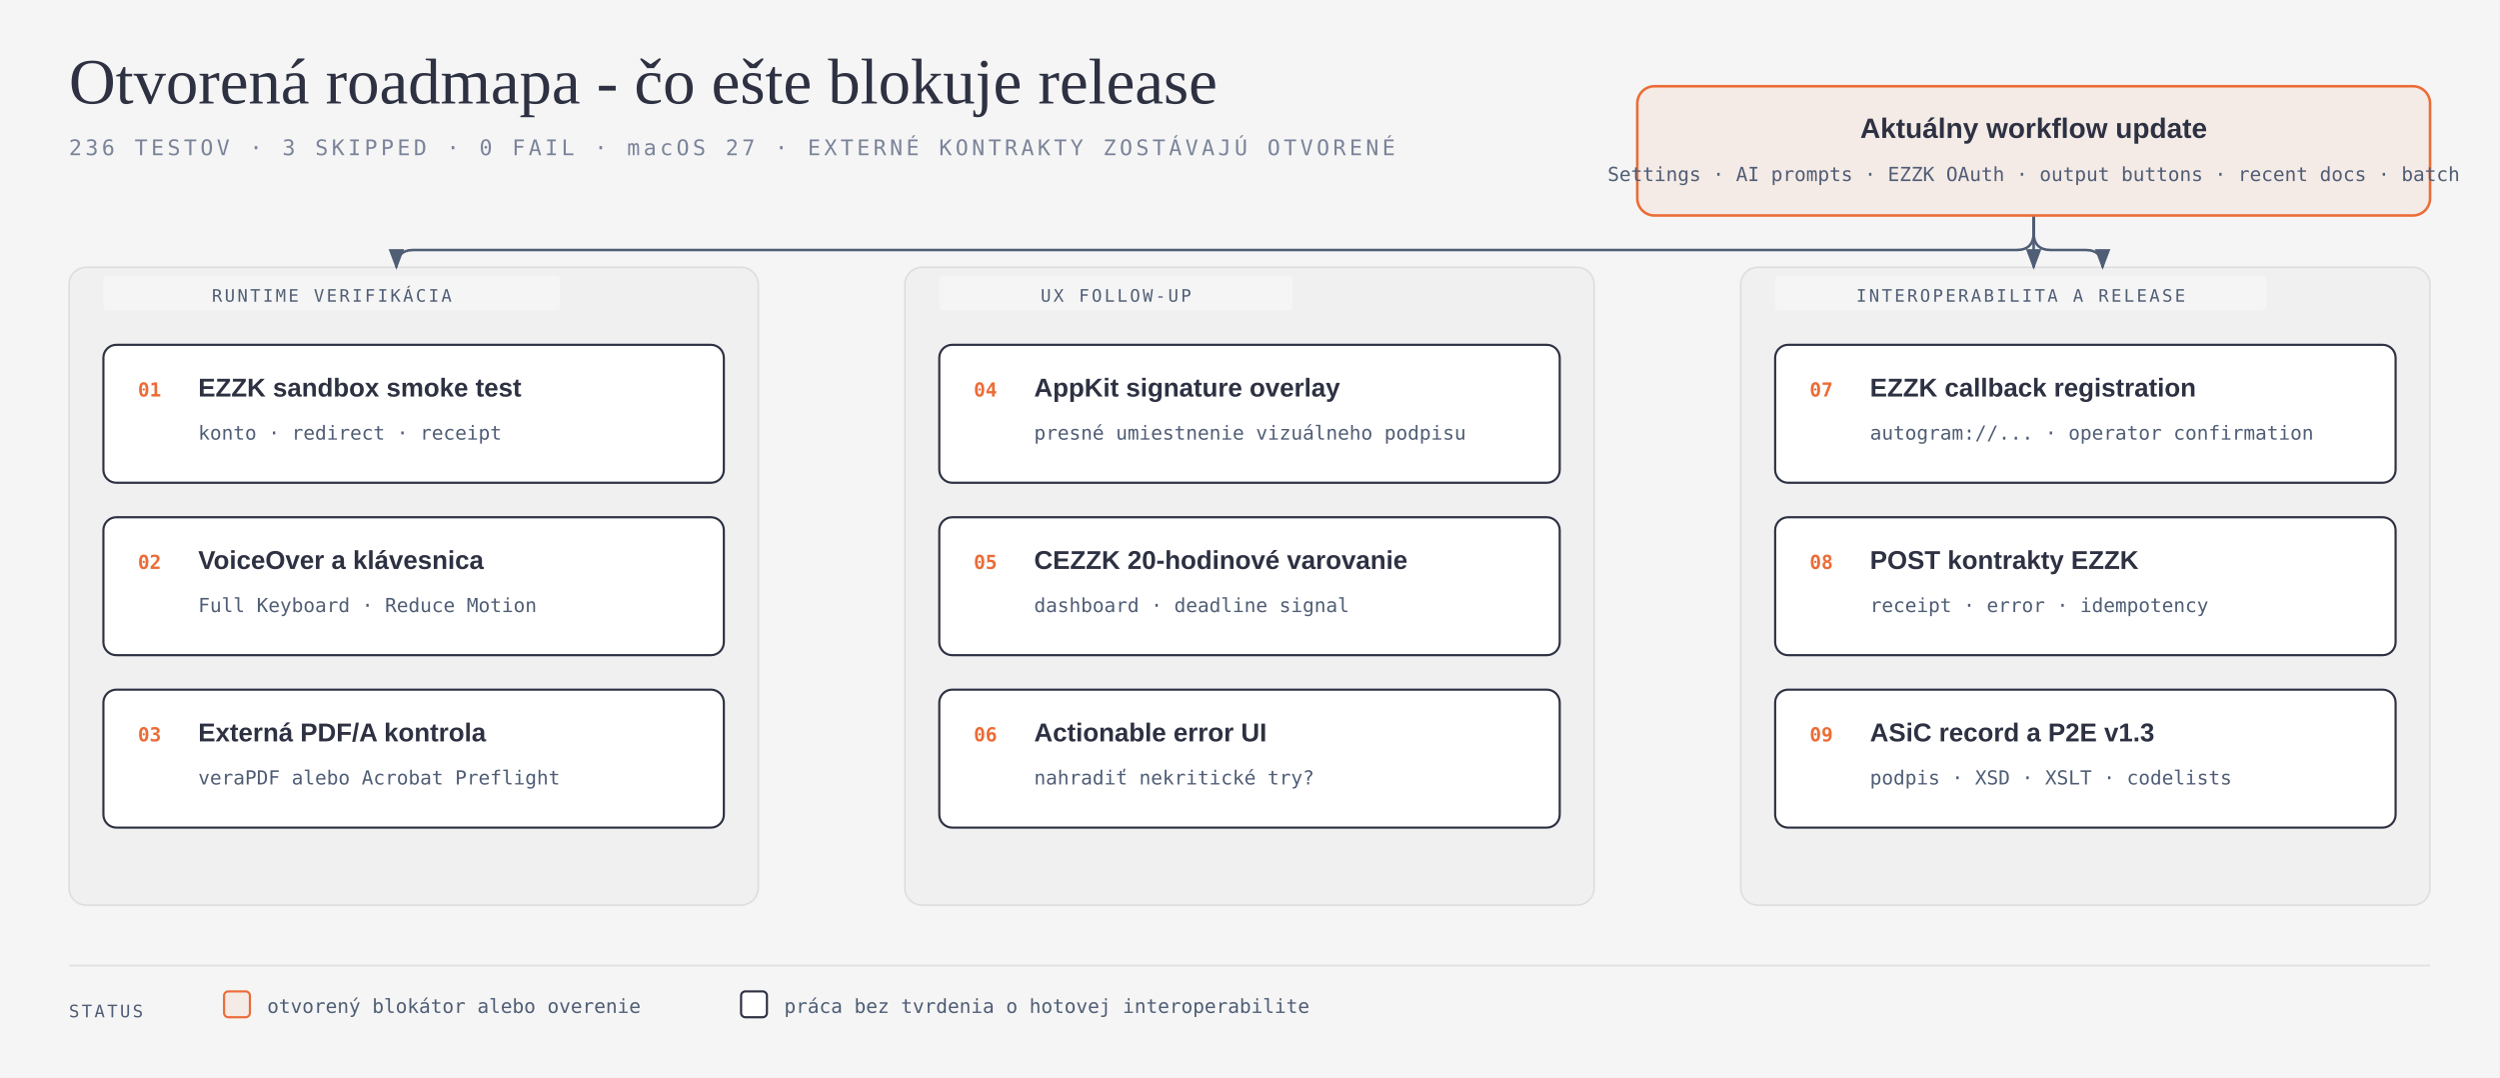
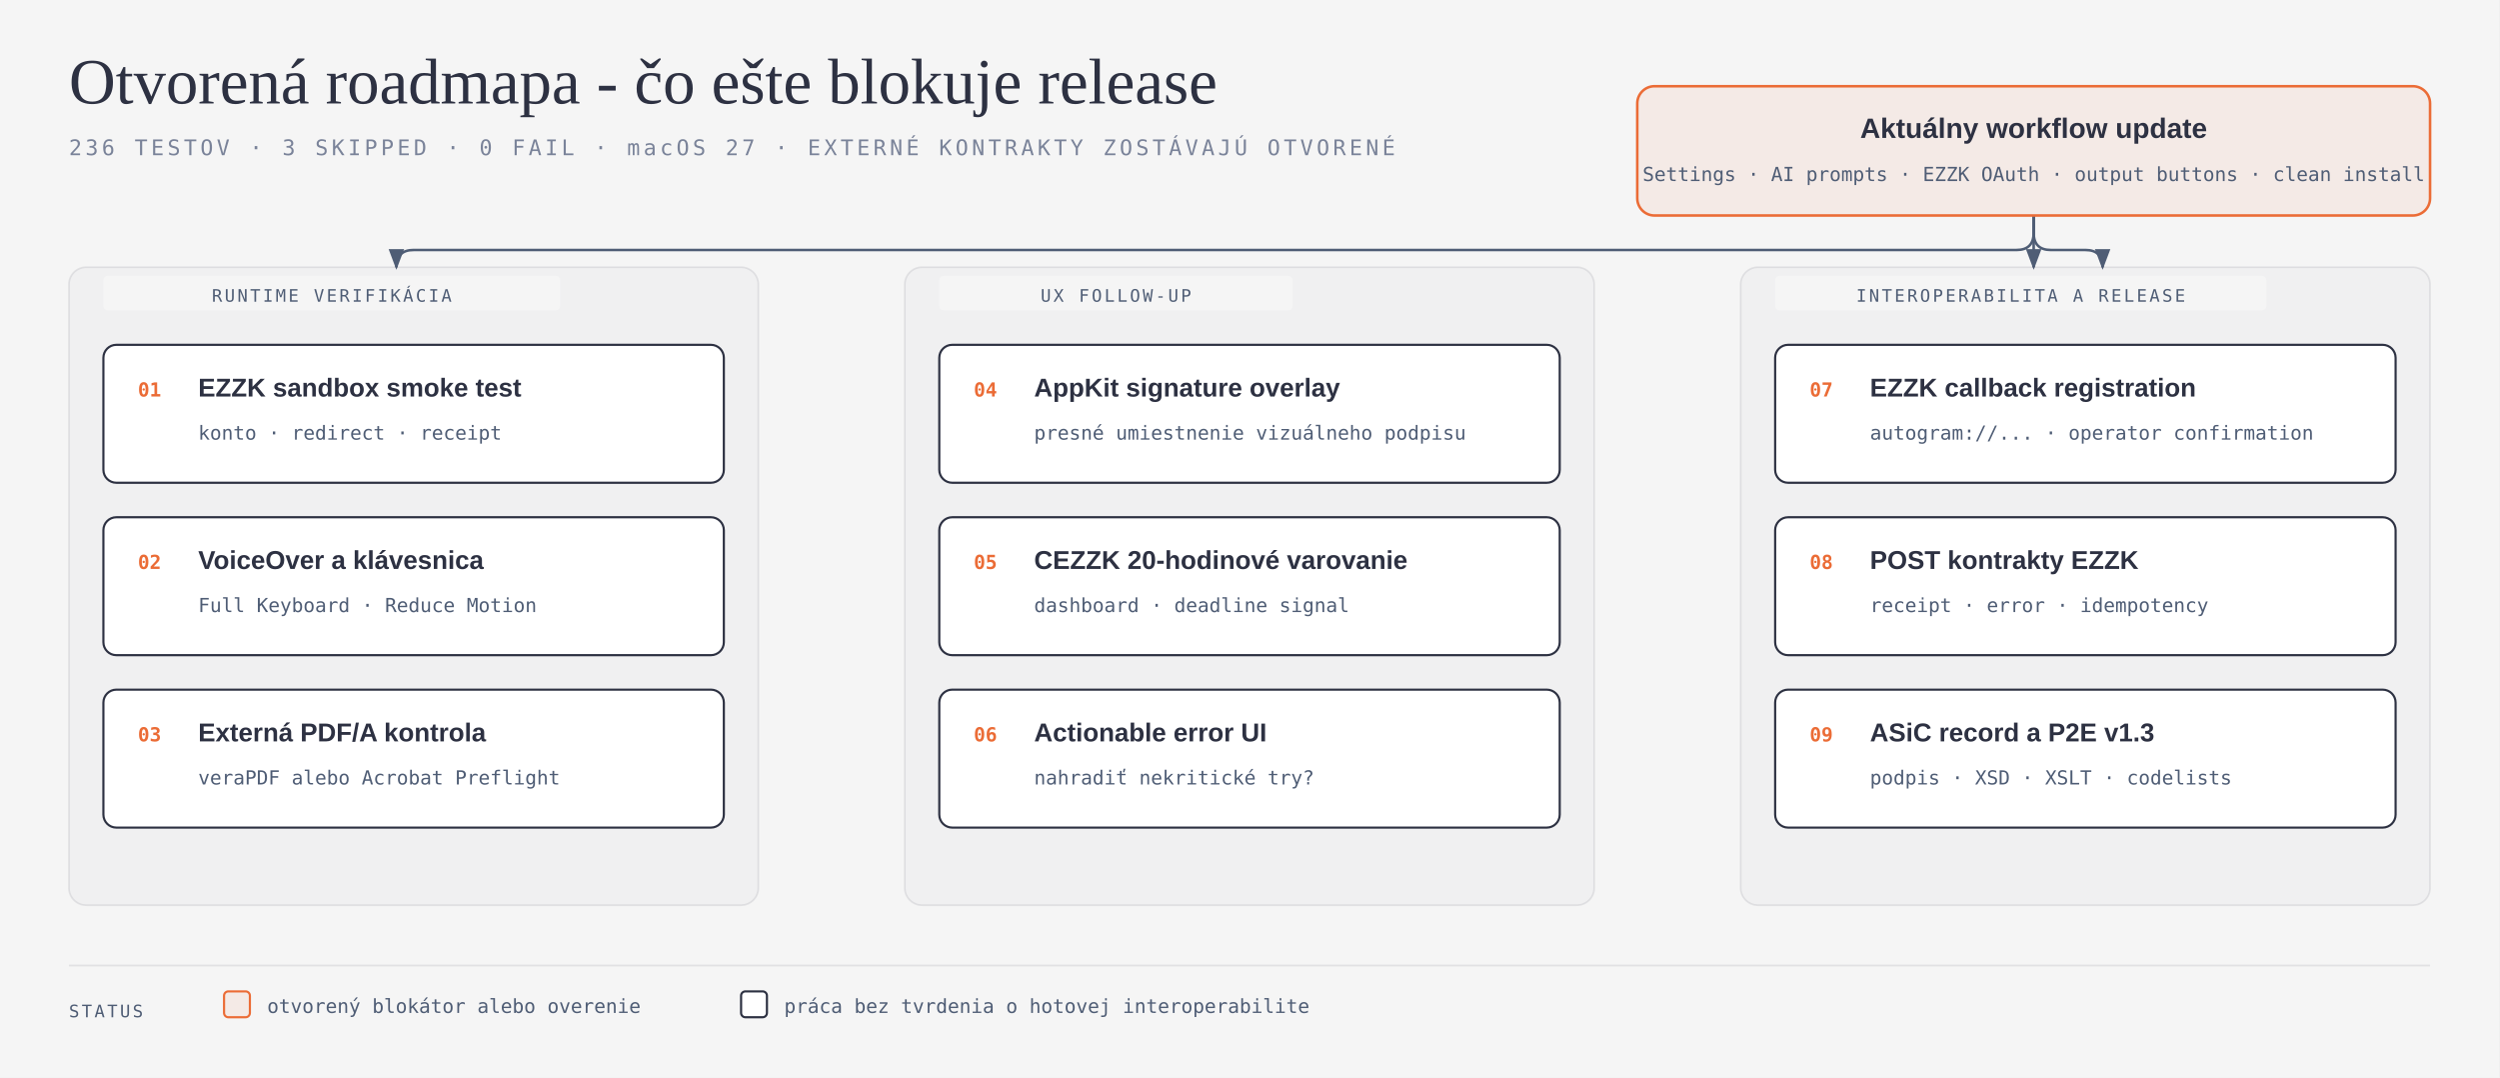
<svg xmlns="http://www.w3.org/2000/svg" width="1160" height="500" viewBox="0 0 1160 500" role="img" aria-labelledby="roadmap-open-work-title roadmap-open-work-desc">
  <defs>
    <marker id="roadmap-open-work-arrow" markerWidth="8" markerHeight="6" refX="7" refY="3" orient="auto">
      <polygon points="0 0, 8 3, 0 6" fill="#4f5d75" />
    </marker>
    <marker id="roadmap-open-work-arrow-accent" markerWidth="8" markerHeight="6" refX="7" refY="3" orient="auto">
      <polygon points="0 0, 8 3, 0 6" fill="#eb6c36" />
    </marker>
  </defs>
  <rect width="1160" height="500" fill="#f5f5f5" />
  <text x="32" y="48" font-family="Georgia, 'Times New Roman', serif" font-size="30" fill="#2d3142">Otvorená roadmapa - čo ešte blokuje release</text>
  <text x="32" y="72" font-family="ui-monospace, 'SF Mono', Menlo, monospace" font-size="10" letter-spacing="1.6" fill="#7a8399">236 TESTOV · 3 SKIPPED · 0 FAIL · macOS 27 · EXTERNÉ KONTRAKTY ZOSTÁVAJÚ OTVORENÉ</text>
  <path d="M944,100 V108 Q944,116 936,116 H192 Q184,116 184,124" fill="none" stroke="#4f5d75" stroke-width="1.2" marker-end="url(#roadmap-open-work-arrow)" />
  <path d="M944,100 V124" fill="none" stroke="#4f5d75" stroke-width="1.2" marker-end="url(#roadmap-open-work-arrow)" />
  <path d="M944,100 V108 Q944,116 952,116 H968 Q976,116 976,124" fill="none" stroke="#4f5d75" stroke-width="1.2" marker-end="url(#roadmap-open-work-arrow)" />
  <rect x="760" y="40" width="368" height="60" rx="8" fill="rgba(235,108,54,0.08)" stroke="#eb6c36" stroke-width="1.2" />
  <text x="944" y="64" text-anchor="middle" font-family="-apple-system, 'Helvetica Neue', Arial, sans-serif" font-size="13" font-weight="600" fill="#2d3142">Aktuálny workflow update</text>
-   <text x="944" y="84" text-anchor="middle" font-family="ui-monospace, 'SF Mono', Menlo, monospace" font-size="9" fill="#4f5d75">Settings · AI prompts · EZZK OAuth · output buttons · recent docs · batch</text>
+   <text x="944" y="84" text-anchor="middle" font-family="ui-monospace, 'SF Mono', Menlo, monospace" font-size="9" fill="#4f5d75">Settings · AI prompts · EZZK OAuth · output buttons · clean install</text>
  <rect x="32" y="124" width="320" height="296" rx="8" fill="rgba(45,49,66,0.02)" stroke="rgba(45,49,66,0.10)" stroke-width="0.8" />
  <rect x="420" y="124" width="320" height="296" rx="8" fill="rgba(45,49,66,0.02)" stroke="rgba(45,49,66,0.10)" stroke-width="0.8" />
  <rect x="808" y="124" width="320" height="296" rx="8" fill="rgba(45,49,66,0.02)" stroke="rgba(45,49,66,0.10)" stroke-width="0.8" />
  <rect x="48" y="128" width="212" height="16" rx="2" fill="#f5f5f5" />
  <text x="154" y="140" text-anchor="middle" fill="#4f5d75" font-size="8" font-family="ui-monospace, 'SF Mono', Menlo, monospace" letter-spacing="1.1">RUNTIME VERIFIKÁCIA</text>
  <rect x="436" y="128" width="164" height="16" rx="2" fill="#f5f5f5" />
  <text x="518" y="140" text-anchor="middle" fill="#4f5d75" font-size="8" font-family="ui-monospace, 'SF Mono', Menlo, monospace" letter-spacing="1.1">UX FOLLOW-UP</text>
  <rect x="824" y="128" width="228" height="16" rx="2" fill="#f5f5f5" />
  <text x="938" y="140" text-anchor="middle" fill="#4f5d75" font-size="8" font-family="ui-monospace, 'SF Mono', Menlo, monospace" letter-spacing="1.1">INTEROPERABILITA A RELEASE</text>
  <g font-family="-apple-system, 'Helvetica Neue', Arial, sans-serif">
    <rect x="48" y="160" width="288" height="64" rx="6" fill="#ffffff" stroke="#2d3142" stroke-width="1" />
    <text x="64" y="184" fill="#eb6c36" font-size="9" font-family="ui-monospace, 'SF Mono', Menlo, monospace" font-weight="600">01</text>
    <text x="92" y="184" fill="#2d3142" font-size="12" font-weight="600">EZZK sandbox smoke test</text>
    <text x="92" y="204" fill="#4f5d75" font-size="9" font-family="ui-monospace, 'SF Mono', Menlo, monospace">konto · redirect · receipt</text>
    <rect x="48" y="240" width="288" height="64" rx="6" fill="#ffffff" stroke="#2d3142" stroke-width="1" />
    <text x="64" y="264" fill="#eb6c36" font-size="9" font-family="ui-monospace, 'SF Mono', Menlo, monospace" font-weight="600">02</text>
    <text x="92" y="264" fill="#2d3142" font-size="12" font-weight="600">VoiceOver a klávesnica</text>
    <text x="92" y="284" fill="#4f5d75" font-size="9" font-family="ui-monospace, 'SF Mono', Menlo, monospace">Full Keyboard · Reduce Motion</text>
    <rect x="48" y="320" width="288" height="64" rx="6" fill="#ffffff" stroke="#2d3142" stroke-width="1" />
    <text x="64" y="344" fill="#eb6c36" font-size="9" font-family="ui-monospace, 'SF Mono', Menlo, monospace" font-weight="600">03</text>
    <text x="92" y="344" fill="#2d3142" font-size="12" font-weight="600">Externá PDF/A kontrola</text>
    <text x="92" y="364" fill="#4f5d75" font-size="9" font-family="ui-monospace, 'SF Mono', Menlo, monospace">veraPDF alebo Acrobat Preflight</text>
    <rect x="436" y="160" width="288" height="64" rx="6" fill="#ffffff" stroke="#2d3142" stroke-width="1" />
    <text x="452" y="184" fill="#eb6c36" font-size="9" font-family="ui-monospace, 'SF Mono', Menlo, monospace" font-weight="600">04</text>
    <text x="480" y="184" fill="#2d3142" font-size="12" font-weight="600">AppKit signature overlay</text>
    <text x="480" y="204" fill="#4f5d75" font-size="9" font-family="ui-monospace, 'SF Mono', Menlo, monospace">presné umiestnenie vizuálneho podpisu</text>
    <rect x="436" y="240" width="288" height="64" rx="6" fill="#ffffff" stroke="#2d3142" stroke-width="1" />
    <text x="452" y="264" fill="#eb6c36" font-size="9" font-family="ui-monospace, 'SF Mono', Menlo, monospace" font-weight="600">05</text>
    <text x="480" y="264" fill="#2d3142" font-size="12" font-weight="600">CEZZK 20-hodinové varovanie</text>
    <text x="480" y="284" fill="#4f5d75" font-size="9" font-family="ui-monospace, 'SF Mono', Menlo, monospace">dashboard · deadline signal</text>
    <rect x="436" y="320" width="288" height="64" rx="6" fill="#ffffff" stroke="#2d3142" stroke-width="1" />
    <text x="452" y="344" fill="#eb6c36" font-size="9" font-family="ui-monospace, 'SF Mono', Menlo, monospace" font-weight="600">06</text>
    <text x="480" y="344" fill="#2d3142" font-size="12" font-weight="600">Actionable error UI</text>
    <text x="480" y="364" fill="#4f5d75" font-size="9" font-family="ui-monospace, 'SF Mono', Menlo, monospace">nahradiť nekritické try?</text>
    <rect x="824" y="160" width="288" height="64" rx="6" fill="#ffffff" stroke="#2d3142" stroke-width="1" />
    <text x="840" y="184" fill="#eb6c36" font-size="9" font-family="ui-monospace, 'SF Mono', Menlo, monospace" font-weight="600">07</text>
    <text x="868" y="184" fill="#2d3142" font-size="12" font-weight="600">EZZK callback registration</text>
    <text x="868" y="204" fill="#4f5d75" font-size="9" font-family="ui-monospace, 'SF Mono', Menlo, monospace">autogram://... · operator confirmation</text>
    <rect x="824" y="240" width="288" height="64" rx="6" fill="#ffffff" stroke="#2d3142" stroke-width="1" />
    <text x="840" y="264" fill="#eb6c36" font-size="9" font-family="ui-monospace, 'SF Mono', Menlo, monospace" font-weight="600">08</text>
    <text x="868" y="264" fill="#2d3142" font-size="12" font-weight="600">POST kontrakty EZZK</text>
    <text x="868" y="284" fill="#4f5d75" font-size="9" font-family="ui-monospace, 'SF Mono', Menlo, monospace">receipt · error · idempotency</text>
    <rect x="824" y="320" width="288" height="64" rx="6" fill="#ffffff" stroke="#2d3142" stroke-width="1" />
    <text x="840" y="344" fill="#eb6c36" font-size="9" font-family="ui-monospace, 'SF Mono', Menlo, monospace" font-weight="600">09</text>
    <text x="868" y="344" fill="#2d3142" font-size="12" font-weight="600">ASiC record a P2E v1.3</text>
    <text x="868" y="364" fill="#4f5d75" font-size="9" font-family="ui-monospace, 'SF Mono', Menlo, monospace">podpis · XSD · XSLT · codelists</text>
  </g>
  <line x1="32" y1="448" x2="1128" y2="448" stroke="rgba(45,49,66,0.10)" stroke-width="0.8" />
  <text x="32" y="472" fill="#4f5d75" font-size="8" font-family="ui-monospace, 'SF Mono', Menlo, monospace" letter-spacing="1.1">STATUS</text>
  <rect x="104" y="460" width="12" height="12" rx="2" fill="rgba(235,108,54,0.08)" stroke="#eb6c36" stroke-width="1" />
  <text x="124" y="470" fill="#4f5d75" font-size="9" font-family="ui-monospace, 'SF Mono', Menlo, monospace">otvorený blokátor alebo overenie</text>
  <rect x="344" y="460" width="12" height="12" rx="2" fill="#ffffff" stroke="#2d3142" stroke-width="1" />
  <text x="364" y="470" fill="#4f5d75" font-size="9" font-family="ui-monospace, 'SF Mono', Menlo, monospace">práca bez tvrdenia o hotovej interoperabilite</text>
</svg>
